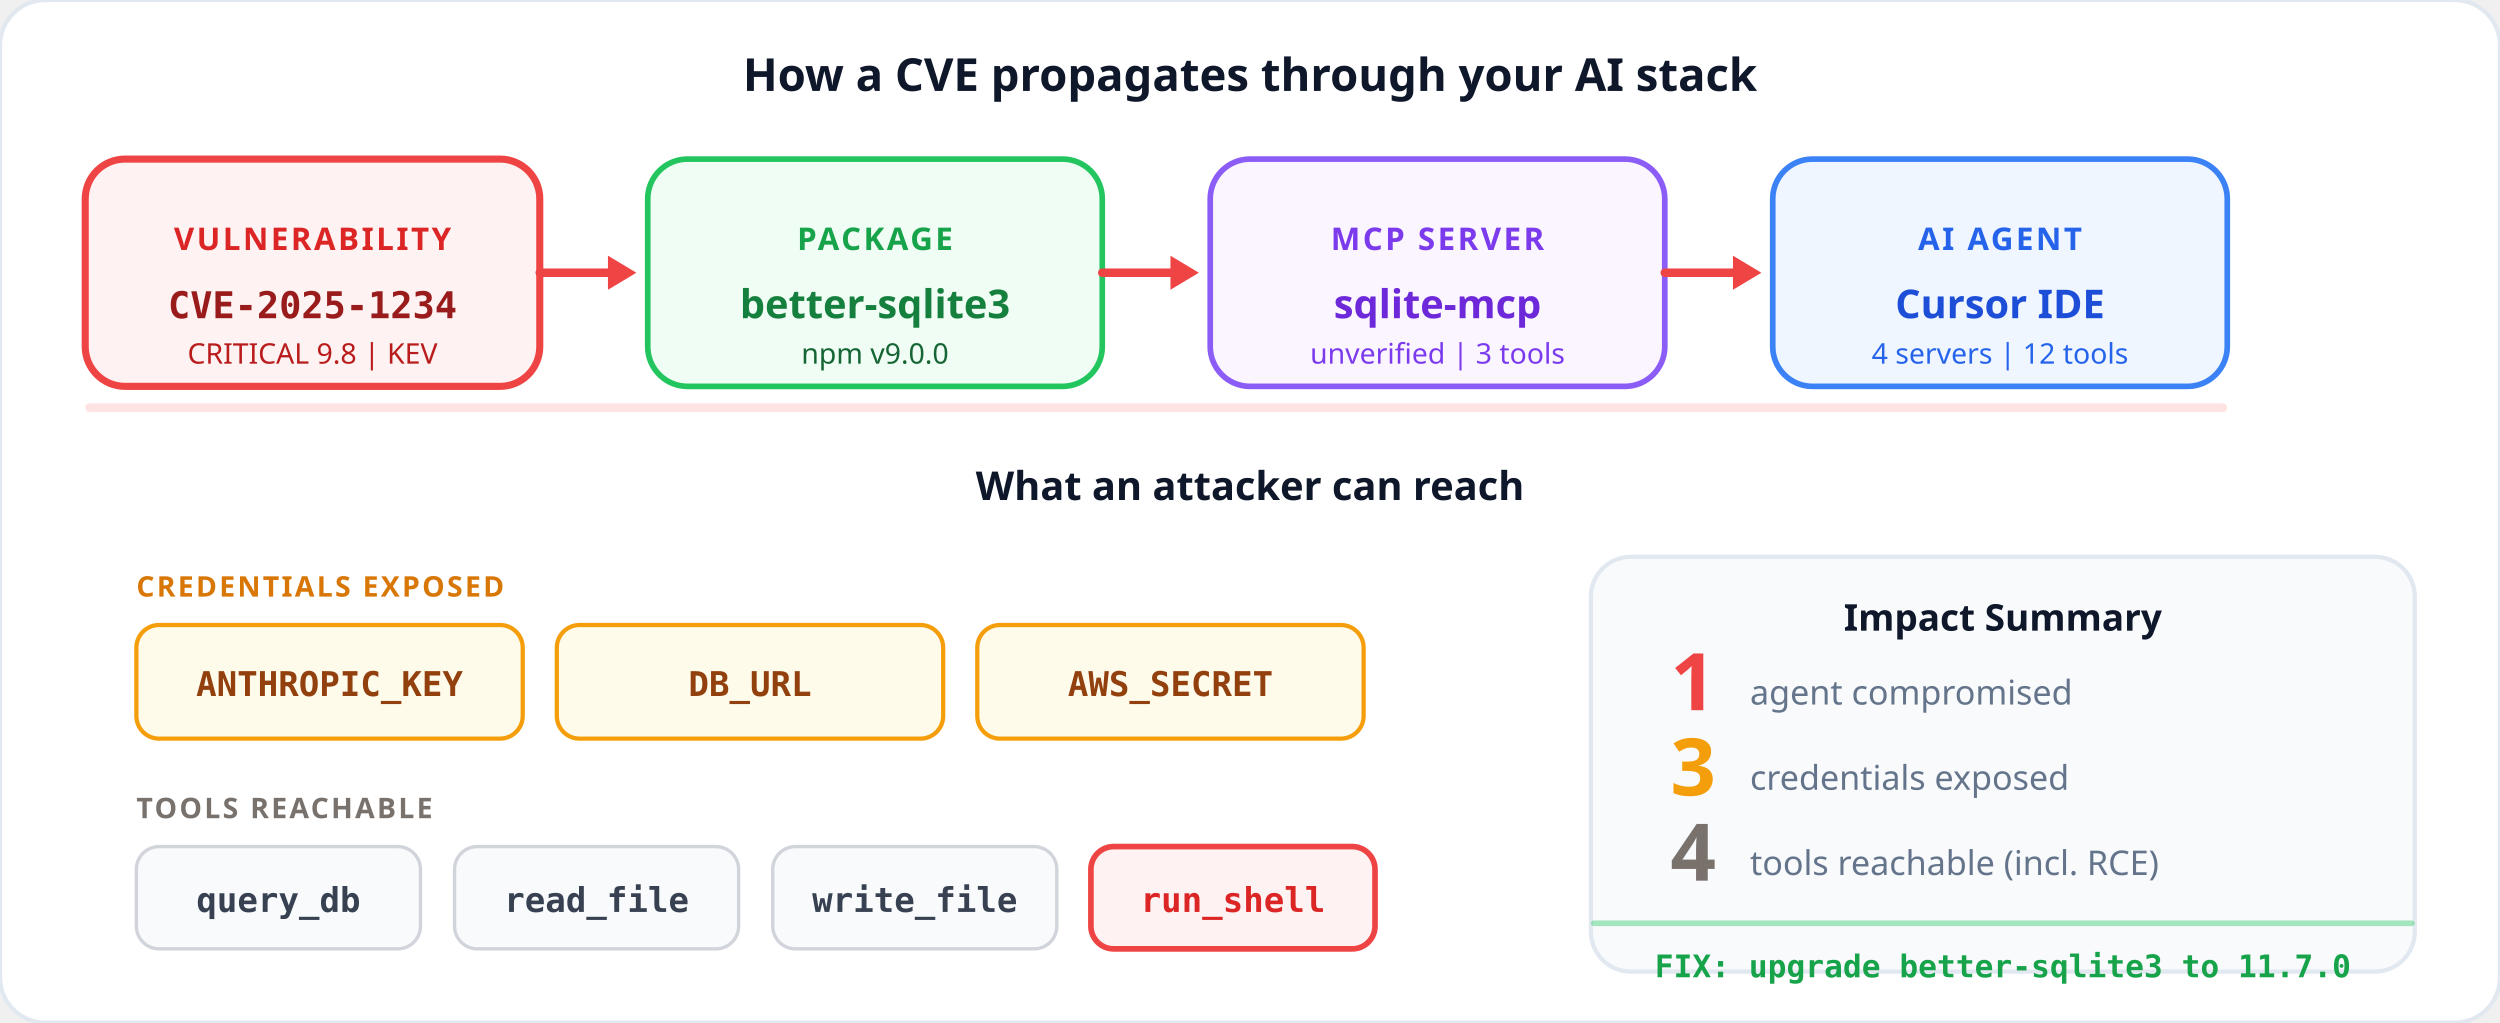
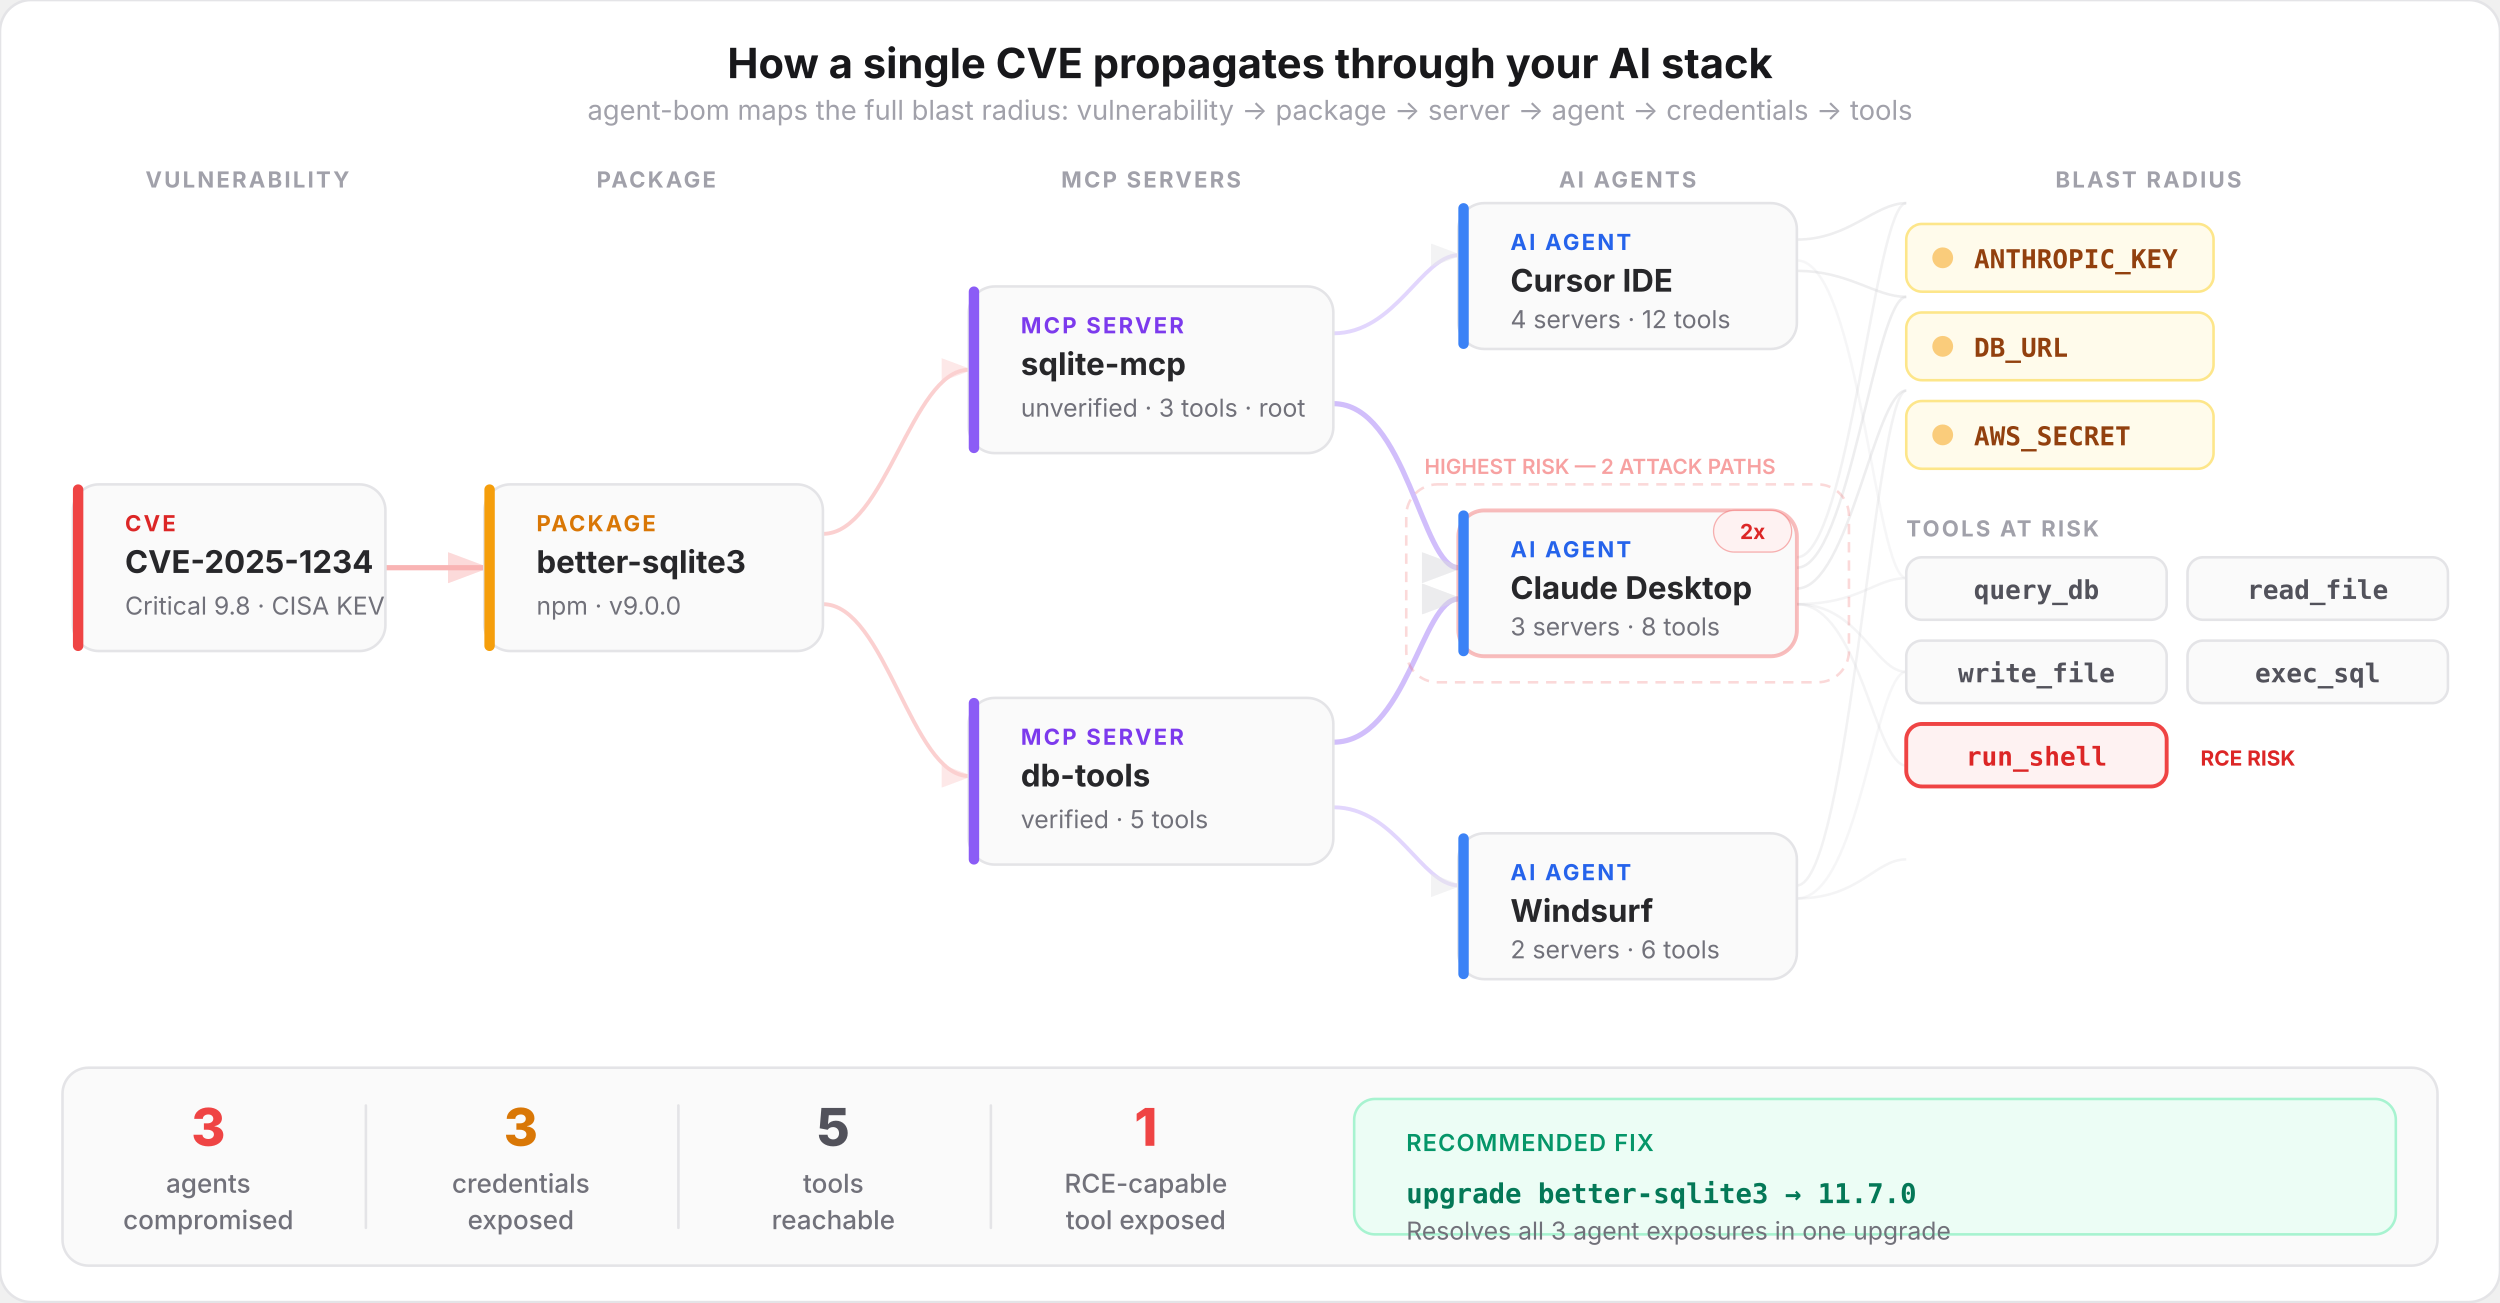
- <svg xmlns="http://www.w3.org/2000/svg" viewBox="0 0 880 360" fill="none">
-   <rect width="880" height="360" rx="16" fill="#ffffff" stroke="#e2e8f0" stroke-width="1.5" />
-   <text x="440" y="32" text-anchor="middle" font-family="system-ui, sans-serif" font-size="16" font-weight="700" fill="#0f172a">How a CVE propagates through your AI stack</text>
-   <rect x="30" y="56" width="160" height="80" rx="14" fill="#fef2f2" stroke="#ef4444" stroke-width="2.5" />
-   <text x="110" y="88" text-anchor="middle" font-family="system-ui, sans-serif" font-size="11" font-weight="700" fill="#dc2626" letter-spacing="0.08em">VULNERABILITY</text>
-   <text x="110" y="112" text-anchor="middle" font-family="monospace" font-size="13" font-weight="700" fill="#991b1b">CVE-2025-1234</text>
-   <text x="110" y="128" text-anchor="middle" font-family="system-ui, sans-serif" font-size="10" fill="#b91c1c">CRITICAL 9.8 | KEV</text>
-   <path d="M190 96 L220 96" stroke="#ef4444" stroke-width="3" stroke-linecap="round" />
-   <path d="M214 90 L224 96 L214 102" fill="#ef4444" />
-   <rect x="228" y="56" width="160" height="80" rx="14" fill="#f0fdf4" stroke="#22c55e" stroke-width="2" />
-   <text x="308" y="88" text-anchor="middle" font-family="system-ui, sans-serif" font-size="11" font-weight="700" fill="#16a34a" letter-spacing="0.08em">PACKAGE</text>
-   <text x="308" y="112" text-anchor="middle" font-family="system-ui, sans-serif" font-size="14" font-weight="700" fill="#15803d">better-sqlite3</text>
-   <text x="308" y="128" text-anchor="middle" font-family="system-ui, sans-serif" font-size="10" fill="#166534">npm v9.0.0</text>
-   <path d="M388 96 L418 96" stroke="#ef4444" stroke-width="3" stroke-linecap="round" />
-   <path d="M412 90 L422 96 L412 102" fill="#ef4444" />
-   <rect x="426" y="56" width="160" height="80" rx="14" fill="#faf5ff" stroke="#8b5cf6" stroke-width="2" />
-   <text x="506" y="88" text-anchor="middle" font-family="system-ui, sans-serif" font-size="11" font-weight="700" fill="#7c3aed" letter-spacing="0.08em">MCP SERVER</text>
-   <text x="506" y="112" text-anchor="middle" font-family="system-ui, sans-serif" font-size="14" font-weight="700" fill="#6d28d9">sqlite-mcp</text>
-   <text x="506" y="128" text-anchor="middle" font-family="system-ui, sans-serif" font-size="10" fill="#7c3aed">unverified | 3 tools</text>
-   <path d="M586 96 L616 96" stroke="#ef4444" stroke-width="3" stroke-linecap="round" />
-   <path d="M610 90 L620 96 L610 102" fill="#ef4444" />
-   <rect x="624" y="56" width="160" height="80" rx="14" fill="#eff6ff" stroke="#3b82f6" stroke-width="2" />
-   <text x="704" y="88" text-anchor="middle" font-family="system-ui, sans-serif" font-size="11" font-weight="700" fill="#2563eb" letter-spacing="0.08em">AI AGENT</text>
-   <text x="704" y="112" text-anchor="middle" font-family="system-ui, sans-serif" font-size="14" font-weight="700" fill="#1d4ed8">Cursor IDE</text>
-   <text x="704" y="128" text-anchor="middle" font-family="system-ui, sans-serif" font-size="10" fill="#2563eb">4 servers | 12 tools</text>
-   <rect x="30" y="142" width="754" height="3" rx="1.5" fill="#ef4444" opacity="0.15" />
-   <text x="440" y="176" text-anchor="middle" font-family="system-ui, sans-serif" font-size="14" font-weight="700" fill="#0f172a">What an attacker can reach</text>
-   <text x="48" y="210" font-family="system-ui, sans-serif" font-size="10" font-weight="700" fill="#d97706" letter-spacing="0.08em">CREDENTIALS EXPOSED</text>
-   <rect x="48" y="220" width="136" height="40" rx="8" fill="#fffbeb" stroke="#f59e0b" stroke-width="1.5" />
-   <text x="116" y="245" text-anchor="middle" font-family="monospace" font-size="12" font-weight="700" fill="#92400e">ANTHROPIC_KEY</text>
-   <rect x="196" y="220" width="136" height="40" rx="8" fill="#fffbeb" stroke="#f59e0b" stroke-width="1.5" />
-   <text x="264" y="245" text-anchor="middle" font-family="monospace" font-size="12" font-weight="700" fill="#92400e">DB_URL</text>
-   <rect x="344" y="220" width="136" height="40" rx="8" fill="#fffbeb" stroke="#f59e0b" stroke-width="1.5" />
-   <text x="412" y="245" text-anchor="middle" font-family="monospace" font-size="12" font-weight="700" fill="#92400e">AWS_SECRET</text>
-   <text x="48" y="288" font-family="system-ui, sans-serif" font-size="10" font-weight="700" fill="#78716c" letter-spacing="0.08em">TOOLS REACHABLE</text>
-   <rect x="48" y="298" width="100" height="36" rx="8" fill="#f8fafc" stroke="#d1d5db" stroke-width="1.2" />
-   <text x="98" y="321" text-anchor="middle" font-family="monospace" font-size="12" font-weight="600" fill="#374151">query_db</text>
-   <rect x="160" y="298" width="100" height="36" rx="8" fill="#f8fafc" stroke="#d1d5db" stroke-width="1.2" />
-   <text x="210" y="321" text-anchor="middle" font-family="monospace" font-size="12" font-weight="600" fill="#374151">read_file</text>
-   <rect x="272" y="298" width="100" height="36" rx="8" fill="#f8fafc" stroke="#d1d5db" stroke-width="1.2" />
-   <text x="322" y="321" text-anchor="middle" font-family="monospace" font-size="12" font-weight="600" fill="#374151">write_file</text>
-   <rect x="384" y="298" width="100" height="36" rx="8" fill="#fef2f2" stroke="#ef4444" stroke-width="2" />
-   <text x="434" y="321" text-anchor="middle" font-family="monospace" font-size="12" font-weight="700" fill="#dc2626">run_shell</text>
-   <rect x="560" y="196" width="290" height="146" rx="14" fill="#f8fafc" stroke="#e2e8f0" stroke-width="1.5" />
-   <text x="705" y="222" text-anchor="middle" font-family="system-ui, sans-serif" font-size="13" font-weight="700" fill="#0f172a">Impact Summary</text>
-   <text x="588" y="250" font-family="system-ui, sans-serif" font-size="28" font-weight="800" fill="#ef4444">1</text>
-   <text x="616" y="248" font-family="system-ui, sans-serif" font-size="12" font-weight="500" fill="#64748b">agent compromised</text>
-   <text x="588" y="280" font-family="system-ui, sans-serif" font-size="28" font-weight="800" fill="#f59e0b">3</text>
-   <text x="616" y="278" font-family="system-ui, sans-serif" font-size="12" font-weight="500" fill="#64748b">credentials exposed</text>
-   <text x="588" y="310" font-family="system-ui, sans-serif" font-size="28" font-weight="800" fill="#78716c">4</text>
-   <text x="616" y="308" font-family="system-ui, sans-serif" font-size="12" font-weight="500" fill="#64748b">tools reachable (incl. RCE)</text>
-   <rect x="560" y="324" width="290" height="2" rx="1" fill="#22c55e" opacity="0.4" />
-   <text x="705" y="344" text-anchor="middle" font-family="monospace" font-size="11" font-weight="700" fill="#16a34a">FIX: upgrade better-sqlite3 to 11.7.0</text>
+ <svg xmlns="http://www.w3.org/2000/svg" viewBox="0 0 960 500" fill="none">
+   <style>
+     text { font-family: system-ui, -apple-system, 'Segoe UI', sans-serif; }
+     .title { font-size: 16px; font-weight: 700; fill: #18181b; }
+     .subtitle { font-size: 10.5px; font-weight: 400; fill: #a1a1aa; }
+     .node-type { font-size: 8.5px; font-weight: 700; letter-spacing: 0.1em; }
+     .node-label { font-size: 12px; font-weight: 700; fill: #27272a; }
+     .node-detail { font-size: 9.5px; font-weight: 400; fill: #71717a; }
+     .cred-label { font-size: 10px; font-weight: 600; font-family: ui-monospace, monospace; }
+     .tool-label { font-size: 10px; font-weight: 600; font-family: ui-monospace, monospace; }
+     .impact-num { font-size: 20px; font-weight: 800; }
+     .impact-label { font-size: 10px; font-weight: 500; fill: #71717a; }
+     .fix-label { font-size: 10.5px; font-weight: 700; font-family: ui-monospace, monospace; }
+     .section-label { font-size: 8.5px; font-weight: 700; letter-spacing: 0.1em; fill: #a1a1aa; }
+   </style>
+   <defs>
+     <marker id="arrow-red" viewBox="0 0 8 6" refX="7" refY="3" markerWidth="8" markerHeight="6" orient="auto">
+       <path d="M0 0 L8 3 L0 6Z" fill="#ef4444" opacity="0.5" />
+     </marker>
+     <marker id="arrow-muted" viewBox="0 0 8 6" refX="7" refY="3" markerWidth="8" markerHeight="6" orient="auto">
+       <path d="M0 0 L8 3 L0 6Z" fill="#a1a1aa" opacity="0.5" />
+     </marker>
+   </defs>
+   <rect width="960" height="500" rx="12" fill="#ffffff" stroke="#e4e4e7" stroke-width="1" />
+   <text x="480" y="30" text-anchor="middle" class="title">How a single CVE propagates through your AI stack</text>
+   <text x="480" y="46" text-anchor="middle" class="subtitle">agent-bom maps the full blast radius: vulnerability → package → server → agent → credentials → tools</text>
+   <line x1="148" y1="218" x2="186" y2="218" stroke="#ef4444" stroke-width="2" opacity="0.4" marker-end="url(#arrow-red)" />
+   <path d="M316 205 C340 205, 350 142, 372 142" stroke="#ef4444" stroke-width="1.5" opacity="0.25" fill="none" marker-end="url(#arrow-red)" />
+   <path d="M316 232 C340 232, 350 298, 372 298" stroke="#ef4444" stroke-width="1.5" opacity="0.25" fill="none" marker-end="url(#arrow-red)" />
+   <path d="M512 128 C536 128, 546 98, 560 98" stroke="#8b5cf6" stroke-width="1.5" opacity="0.25" fill="none" marker-end="url(#arrow-muted)" />
+   <path d="M512 155 C540 155, 546 218, 560 218" stroke="#8b5cf6" stroke-width="2" opacity="0.4" fill="none" marker-end="url(#arrow-muted)" />
+   <path d="M512 285 C540 285, 546 230, 560 230" stroke="#8b5cf6" stroke-width="2" opacity="0.4" fill="none" marker-end="url(#arrow-muted)" />
+   <path d="M512 310 C536 310, 546 340, 560 340" stroke="#8b5cf6" stroke-width="1.5" opacity="0.25" fill="none" marker-end="url(#arrow-muted)" />
+   <path d="M690 92 C710 92, 720 78, 732 78" stroke="#d4d4d8" stroke-width="1" opacity="0.4" fill="none" />
+   <path d="M690 104 C710 104, 720 114, 732 114" stroke="#d4d4d8" stroke-width="1" opacity="0.4" fill="none" />
+   <path d="M690 214 C710 214, 720 78, 732 78" stroke="#d4d4d8" stroke-width="1" opacity="0.3" fill="none" />
+   <path d="M690 218 C710 218, 720 114, 732 114" stroke="#d4d4d8" stroke-width="1" opacity="0.4" fill="none" />
+   <path d="M690 226 C710 226, 720 150, 732 150" stroke="#d4d4d8" stroke-width="1" opacity="0.4" fill="none" />
+   <path d="M690 340 C710 340, 720 150, 732 150" stroke="#d4d4d8" stroke-width="1" opacity="0.3" fill="none" />
+   <path d="M690 100 C714 100, 720 222, 732 222" stroke="#d4d4d8" stroke-width="1" opacity="0.2" fill="none" />
+   <path d="M690 232 C714 232, 720 222, 732 222" stroke="#d4d4d8" stroke-width="1" opacity="0.25" fill="none" />
+   <path d="M690 232 C714 232, 720 258, 732 258" stroke="#d4d4d8" stroke-width="1" opacity="0.25" fill="none" />
+   <path d="M690 232 C714 232, 720 294, 732 294" stroke="#d4d4d8" stroke-width="1" opacity="0.25" fill="none" />
+   <path d="M690 345 C714 345, 720 258, 732 258" stroke="#d4d4d8" stroke-width="1" opacity="0.2" fill="none" />
+   <path d="M690 345 C714 345, 720 330, 732 330" stroke="#d4d4d8" stroke-width="1" opacity="0.25" fill="none" />
+   <text x="95" y="72" text-anchor="middle" class="section-label">VULNERABILITY</text>
+   <text x="252" y="72" text-anchor="middle" class="section-label">PACKAGE</text>
+   <text x="442" y="72" text-anchor="middle" class="section-label">MCP SERVERS</text>
+   <text x="625" y="72" text-anchor="middle" class="section-label">AI AGENTS</text>
+   <text x="825" y="72" text-anchor="middle" class="section-label">BLAST RADIUS</text>
+   <rect x="28" y="186" width="120" height="64" rx="10" fill="#fafafa" stroke="#e4e4e7" stroke-width="1" />
+   <rect x="28" y="186" width="4" height="64" rx="2" fill="#ef4444" />
+   <text x="48" y="204" class="node-type" fill="#dc2626">CVE</text>
+   <text x="48" y="220" class="node-label" fill="#991b1b">CVE-2025-1234</text>
+   <text x="48" y="236" class="node-detail">Critical 9.8 · CISA KEV</text>
+   <rect x="186" y="186" width="130" height="64" rx="10" fill="#fafafa" stroke="#e4e4e7" stroke-width="1" />
+   <rect x="186" y="186" width="4" height="64" rx="2" fill="#f59e0b" />
+   <text x="206" y="204" class="node-type" fill="#d97706">PACKAGE</text>
+   <text x="206" y="220" class="node-label">better-sqlite3</text>
+   <text x="206" y="236" class="node-detail">npm · v9.0.0</text>
+   <rect x="372" y="110" width="140" height="64" rx="10" fill="#fafafa" stroke="#e4e4e7" stroke-width="1" />
+   <rect x="372" y="110" width="4" height="64" rx="2" fill="#8b5cf6" />
+   <text x="392" y="128" class="node-type" fill="#7c3aed">MCP SERVER</text>
+   <text x="392" y="144" class="node-label">sqlite-mcp</text>
+   <text x="392" y="160" class="node-detail">unverified · 3 tools · root</text>
+   <rect x="372" y="268" width="140" height="64" rx="10" fill="#fafafa" stroke="#e4e4e7" stroke-width="1" />
+   <rect x="372" y="268" width="4" height="64" rx="2" fill="#8b5cf6" />
+   <text x="392" y="286" class="node-type" fill="#7c3aed">MCP SERVER</text>
+   <text x="392" y="302" class="node-label">db-tools</text>
+   <text x="392" y="318" class="node-detail">verified · 5 tools</text>
+   <rect x="560" y="78" width="130" height="56" rx="10" fill="#fafafa" stroke="#e4e4e7" stroke-width="1" />
+   <rect x="560" y="78" width="4" height="56" rx="2" fill="#3b82f6" />
+   <text x="580" y="96" class="node-type" fill="#2563eb">AI AGENT</text>
+   <text x="580" y="112" class="node-label">Cursor IDE</text>
+   <text x="580" y="126" class="node-detail">4 servers · 12 tools</text>
+   <rect x="560" y="196" width="130" height="56" rx="10" fill="#fafafa" stroke="#ef4444" stroke-width="1.5" stroke-opacity="0.35" />
+   <rect x="560" y="196" width="4" height="56" rx="2" fill="#3b82f6" />
+   <text x="580" y="214" class="node-type" fill="#2563eb">AI AGENT</text>
+   <text x="580" y="230" class="node-label">Claude Desktop</text>
+   <text x="580" y="244" class="node-detail">3 servers · 8 tools</text>
+   <rect x="658" y="196" width="30" height="16" rx="8" fill="#fef2f2" stroke="#ef4444" stroke-width="0.5" stroke-opacity="0.4" />
+   <text x="673" y="207" text-anchor="middle" font-size="8" font-weight="700" fill="#dc2626" font-family="system-ui, sans-serif">2x</text>
+   <rect x="560" y="320" width="130" height="56" rx="10" fill="#fafafa" stroke="#e4e4e7" stroke-width="1" />
+   <rect x="560" y="320" width="4" height="56" rx="2" fill="#3b82f6" />
+   <text x="580" y="338" class="node-type" fill="#2563eb">AI AGENT</text>
+   <text x="580" y="354" class="node-label">Windsurf</text>
+   <text x="580" y="368" class="node-detail">2 servers · 6 tools</text>
+   <rect x="732" y="86" width="118" height="26" rx="6" fill="#fffbeb" stroke="#fde68a" stroke-width="1" />
+   <circle cx="746" cy="99" r="4" fill="#f59e0b" opacity="0.5" />
+   <text x="758" y="103" class="cred-label" fill="#92400e">ANTHROPIC_KEY</text>
+   <rect x="732" y="120" width="118" height="26" rx="6" fill="#fffbeb" stroke="#fde68a" stroke-width="1" />
+   <circle cx="746" cy="133" r="4" fill="#f59e0b" opacity="0.5" />
+   <text x="758" y="137" class="cred-label" fill="#92400e">DB_URL</text>
+   <rect x="732" y="154" width="118" height="26" rx="6" fill="#fffbeb" stroke="#fde68a" stroke-width="1" />
+   <circle cx="746" cy="167" r="4" fill="#f59e0b" opacity="0.5" />
+   <text x="758" y="171" class="cred-label" fill="#92400e">AWS_SECRET</text>
+   <text x="732" y="206" class="section-label">TOOLS AT RISK</text>
+   <rect x="732" y="214" width="100" height="24" rx="6" fill="#fafafa" stroke="#e4e4e7" stroke-width="1" />
+   <text x="782" y="230" text-anchor="middle" class="tool-label" fill="#52525b">query_db</text>
+   <rect x="840" y="214" width="100" height="24" rx="6" fill="#fafafa" stroke="#e4e4e7" stroke-width="1" />
+   <text x="890" y="230" text-anchor="middle" class="tool-label" fill="#52525b">read_file</text>
+   <rect x="732" y="246" width="100" height="24" rx="6" fill="#fafafa" stroke="#e4e4e7" stroke-width="1" />
+   <text x="782" y="262" text-anchor="middle" class="tool-label" fill="#52525b">write_file</text>
+   <rect x="840" y="246" width="100" height="24" rx="6" fill="#fafafa" stroke="#e4e4e7" stroke-width="1" />
+   <text x="890" y="262" text-anchor="middle" class="tool-label" fill="#52525b">exec_sql</text>
+   <rect x="732" y="278" width="100" height="24" rx="6" fill="#fef2f2" stroke="#ef4444" stroke-width="1.5" />
+   <text x="782" y="294" text-anchor="middle" class="tool-label" fill="#dc2626">run_shell</text>
+   <text x="845" y="294" font-size="8" font-weight="700" fill="#dc2626" font-family="system-ui, sans-serif">RCE RISK</text>
+   <rect x="540" y="186" width="170" height="76" rx="12" stroke="#ef4444" stroke-width="1" stroke-dasharray="4 3" stroke-opacity="0.2" fill="none" />
+   <text x="547" y="182" font-size="8" font-weight="600" fill="#ef4444" opacity="0.5" font-family="system-ui, sans-serif">HIGHEST RISK — 2 ATTACK PATHS</text>
+   <rect x="24" y="410" width="912" height="76" rx="10" fill="#fafafa" stroke="#e4e4e7" stroke-width="1" />
+   <text x="80" y="440" text-anchor="middle" class="impact-num" fill="#ef4444">3</text>
+   <text x="80" y="458" text-anchor="middle" class="impact-label">agents</text>
+   <text x="80" y="472" text-anchor="middle" class="impact-label">compromised</text>
+   <rect x="140" y="424" width="1" height="48" rx="0.5" fill="#e4e4e7" />
+   <text x="200" y="440" text-anchor="middle" class="impact-num" fill="#d97706">3</text>
+   <text x="200" y="458" text-anchor="middle" class="impact-label">credentials</text>
+   <text x="200" y="472" text-anchor="middle" class="impact-label">exposed</text>
+   <rect x="260" y="424" width="1" height="48" rx="0.5" fill="#e4e4e7" />
+   <text x="320" y="440" text-anchor="middle" class="impact-num" fill="#52525b">5</text>
+   <text x="320" y="458" text-anchor="middle" class="impact-label">tools</text>
+   <text x="320" y="472" text-anchor="middle" class="impact-label">reachable</text>
+   <rect x="380" y="424" width="1" height="48" rx="0.5" fill="#e4e4e7" />
+   <text x="440" y="440" text-anchor="middle" class="impact-num" fill="#ef4444">1</text>
+   <text x="440" y="458" text-anchor="middle" class="impact-label">RCE-capable</text>
+   <text x="440" y="472" text-anchor="middle" class="impact-label">tool exposed</text>
+   <rect x="520" y="422" width="400" height="52" rx="8" fill="#ecfdf5" stroke="#a7f3d0" stroke-width="1" />
+   <text x="540" y="442" font-size="9" font-weight="600" fill="#059669" letter-spacing="0.05em" font-family="system-ui, sans-serif">RECOMMENDED FIX</text>
+   <text x="540" y="462" class="fix-label" fill="#047857">upgrade better-sqlite3 → 11.7.0</text>
+   <text x="540" y="476" class="node-detail" fill="#059669">Resolves all 3 agent exposures in one upgrade</text>
</svg>
